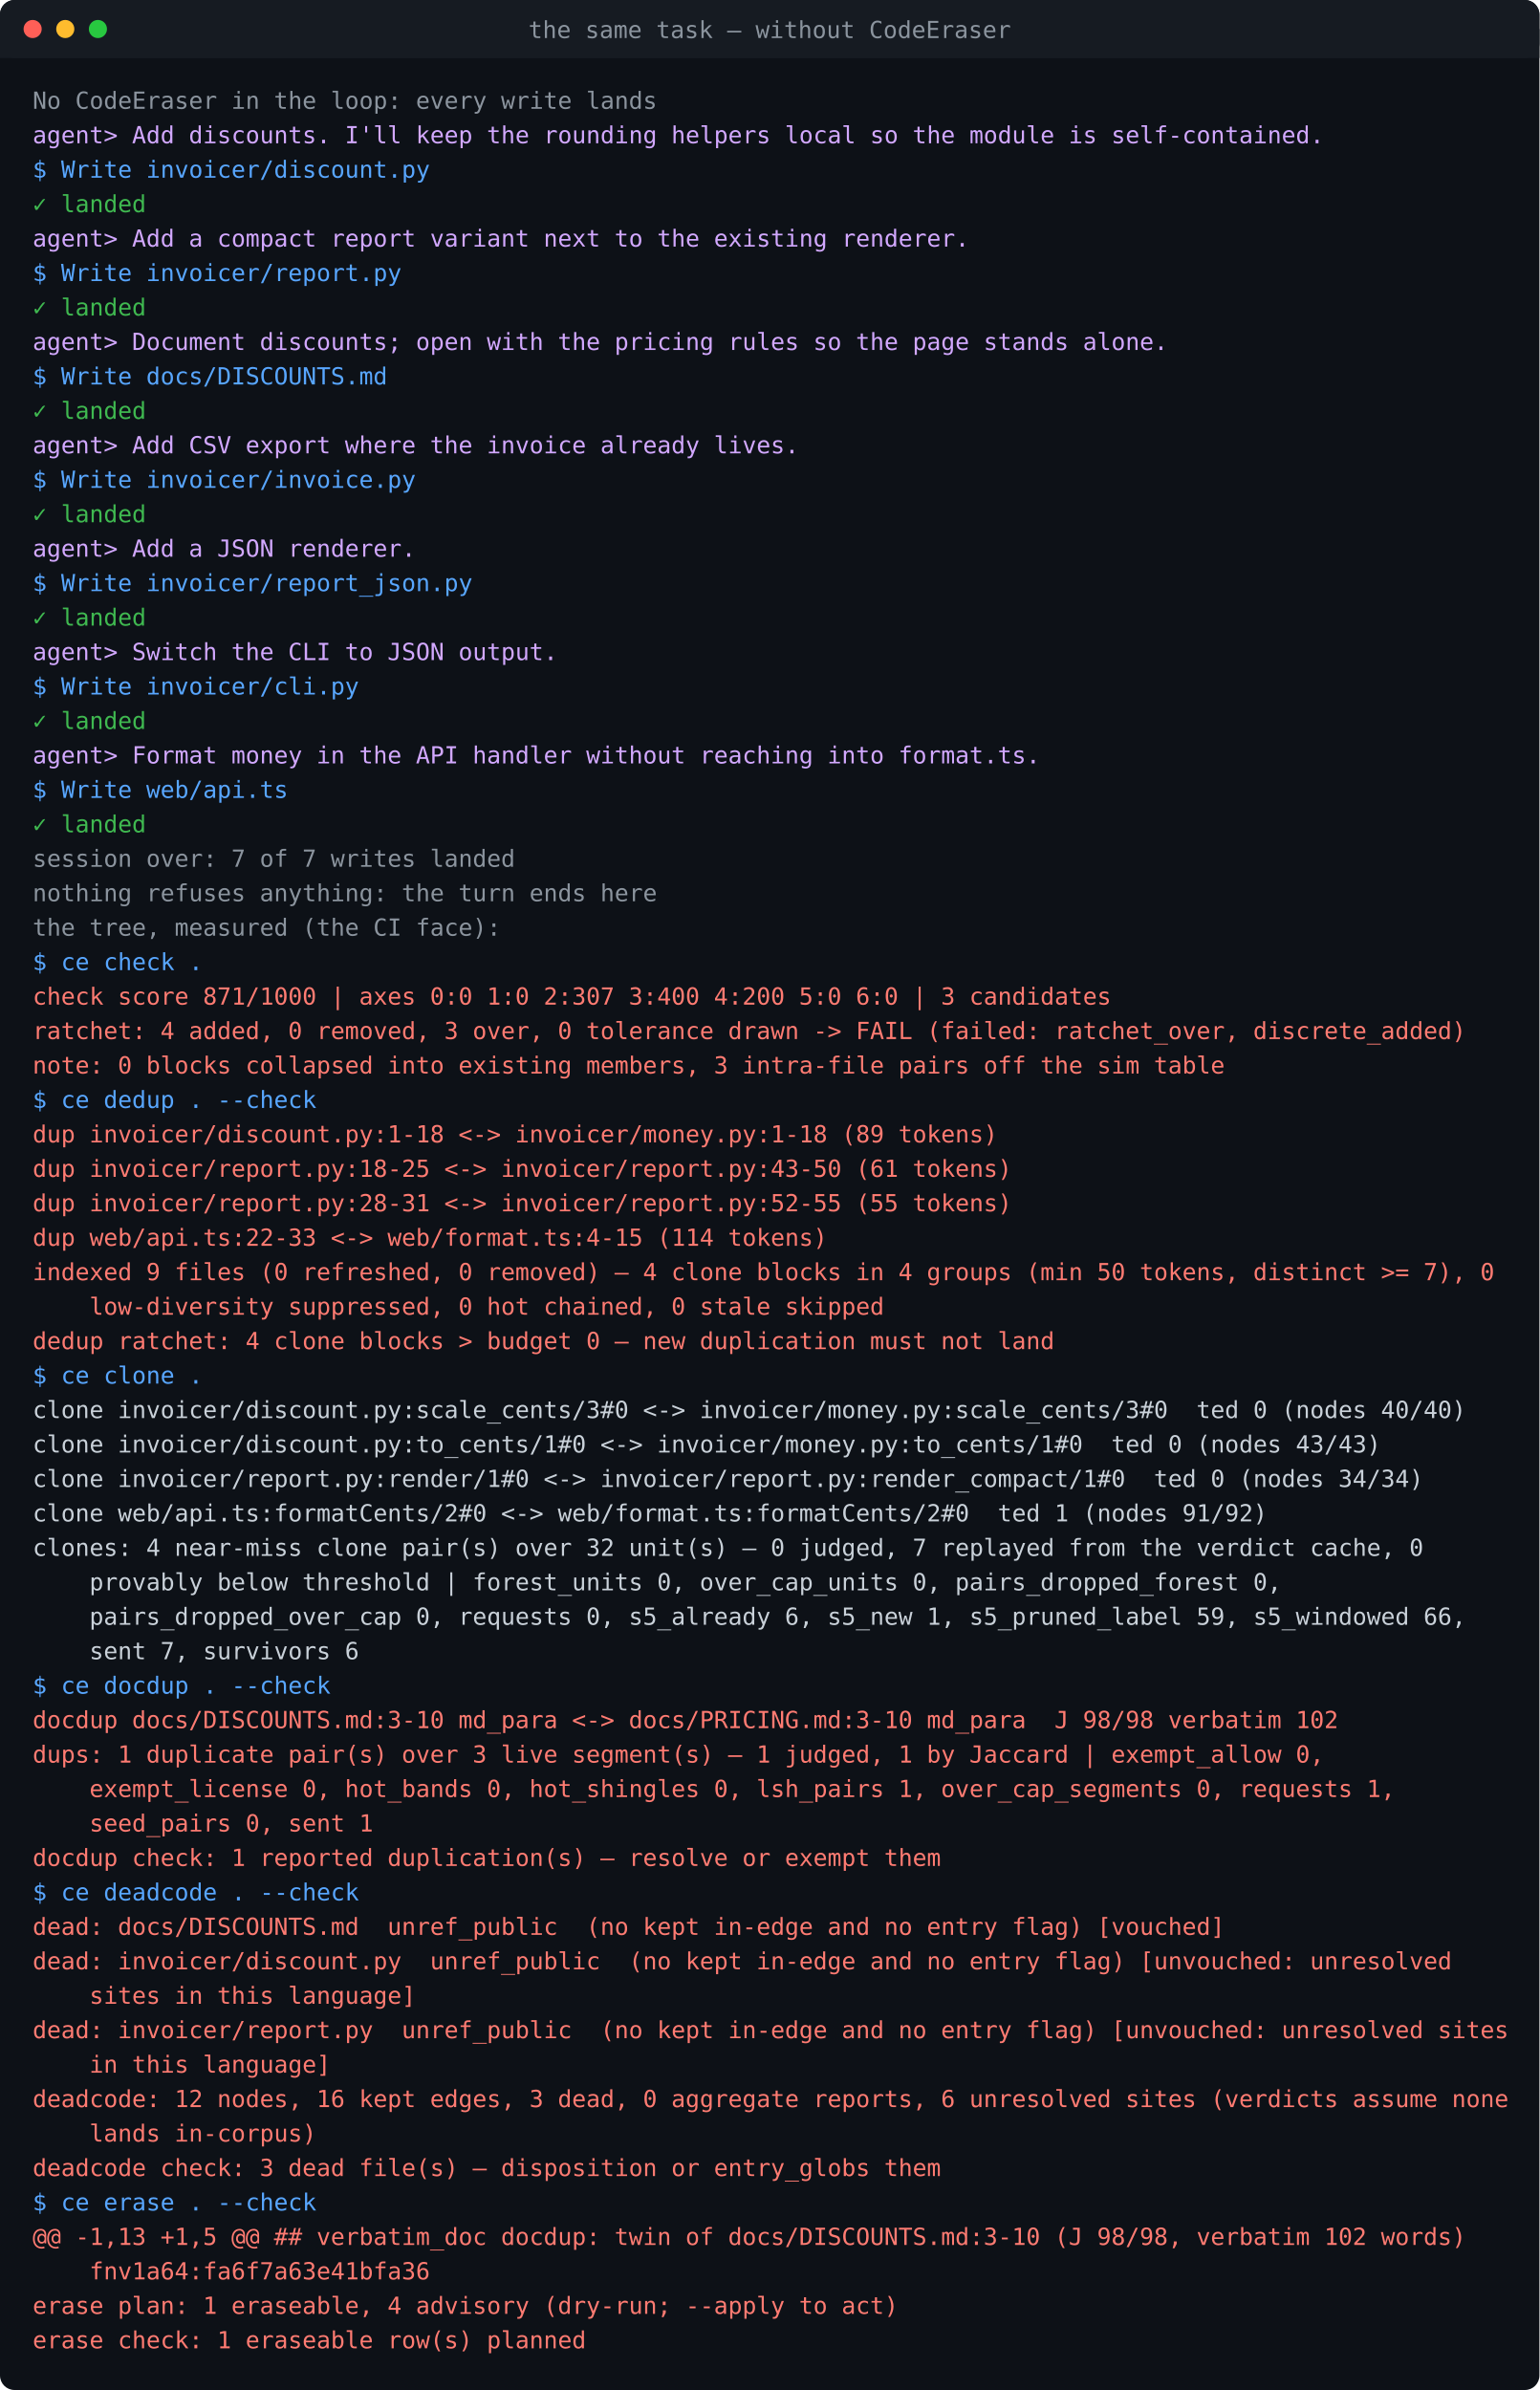
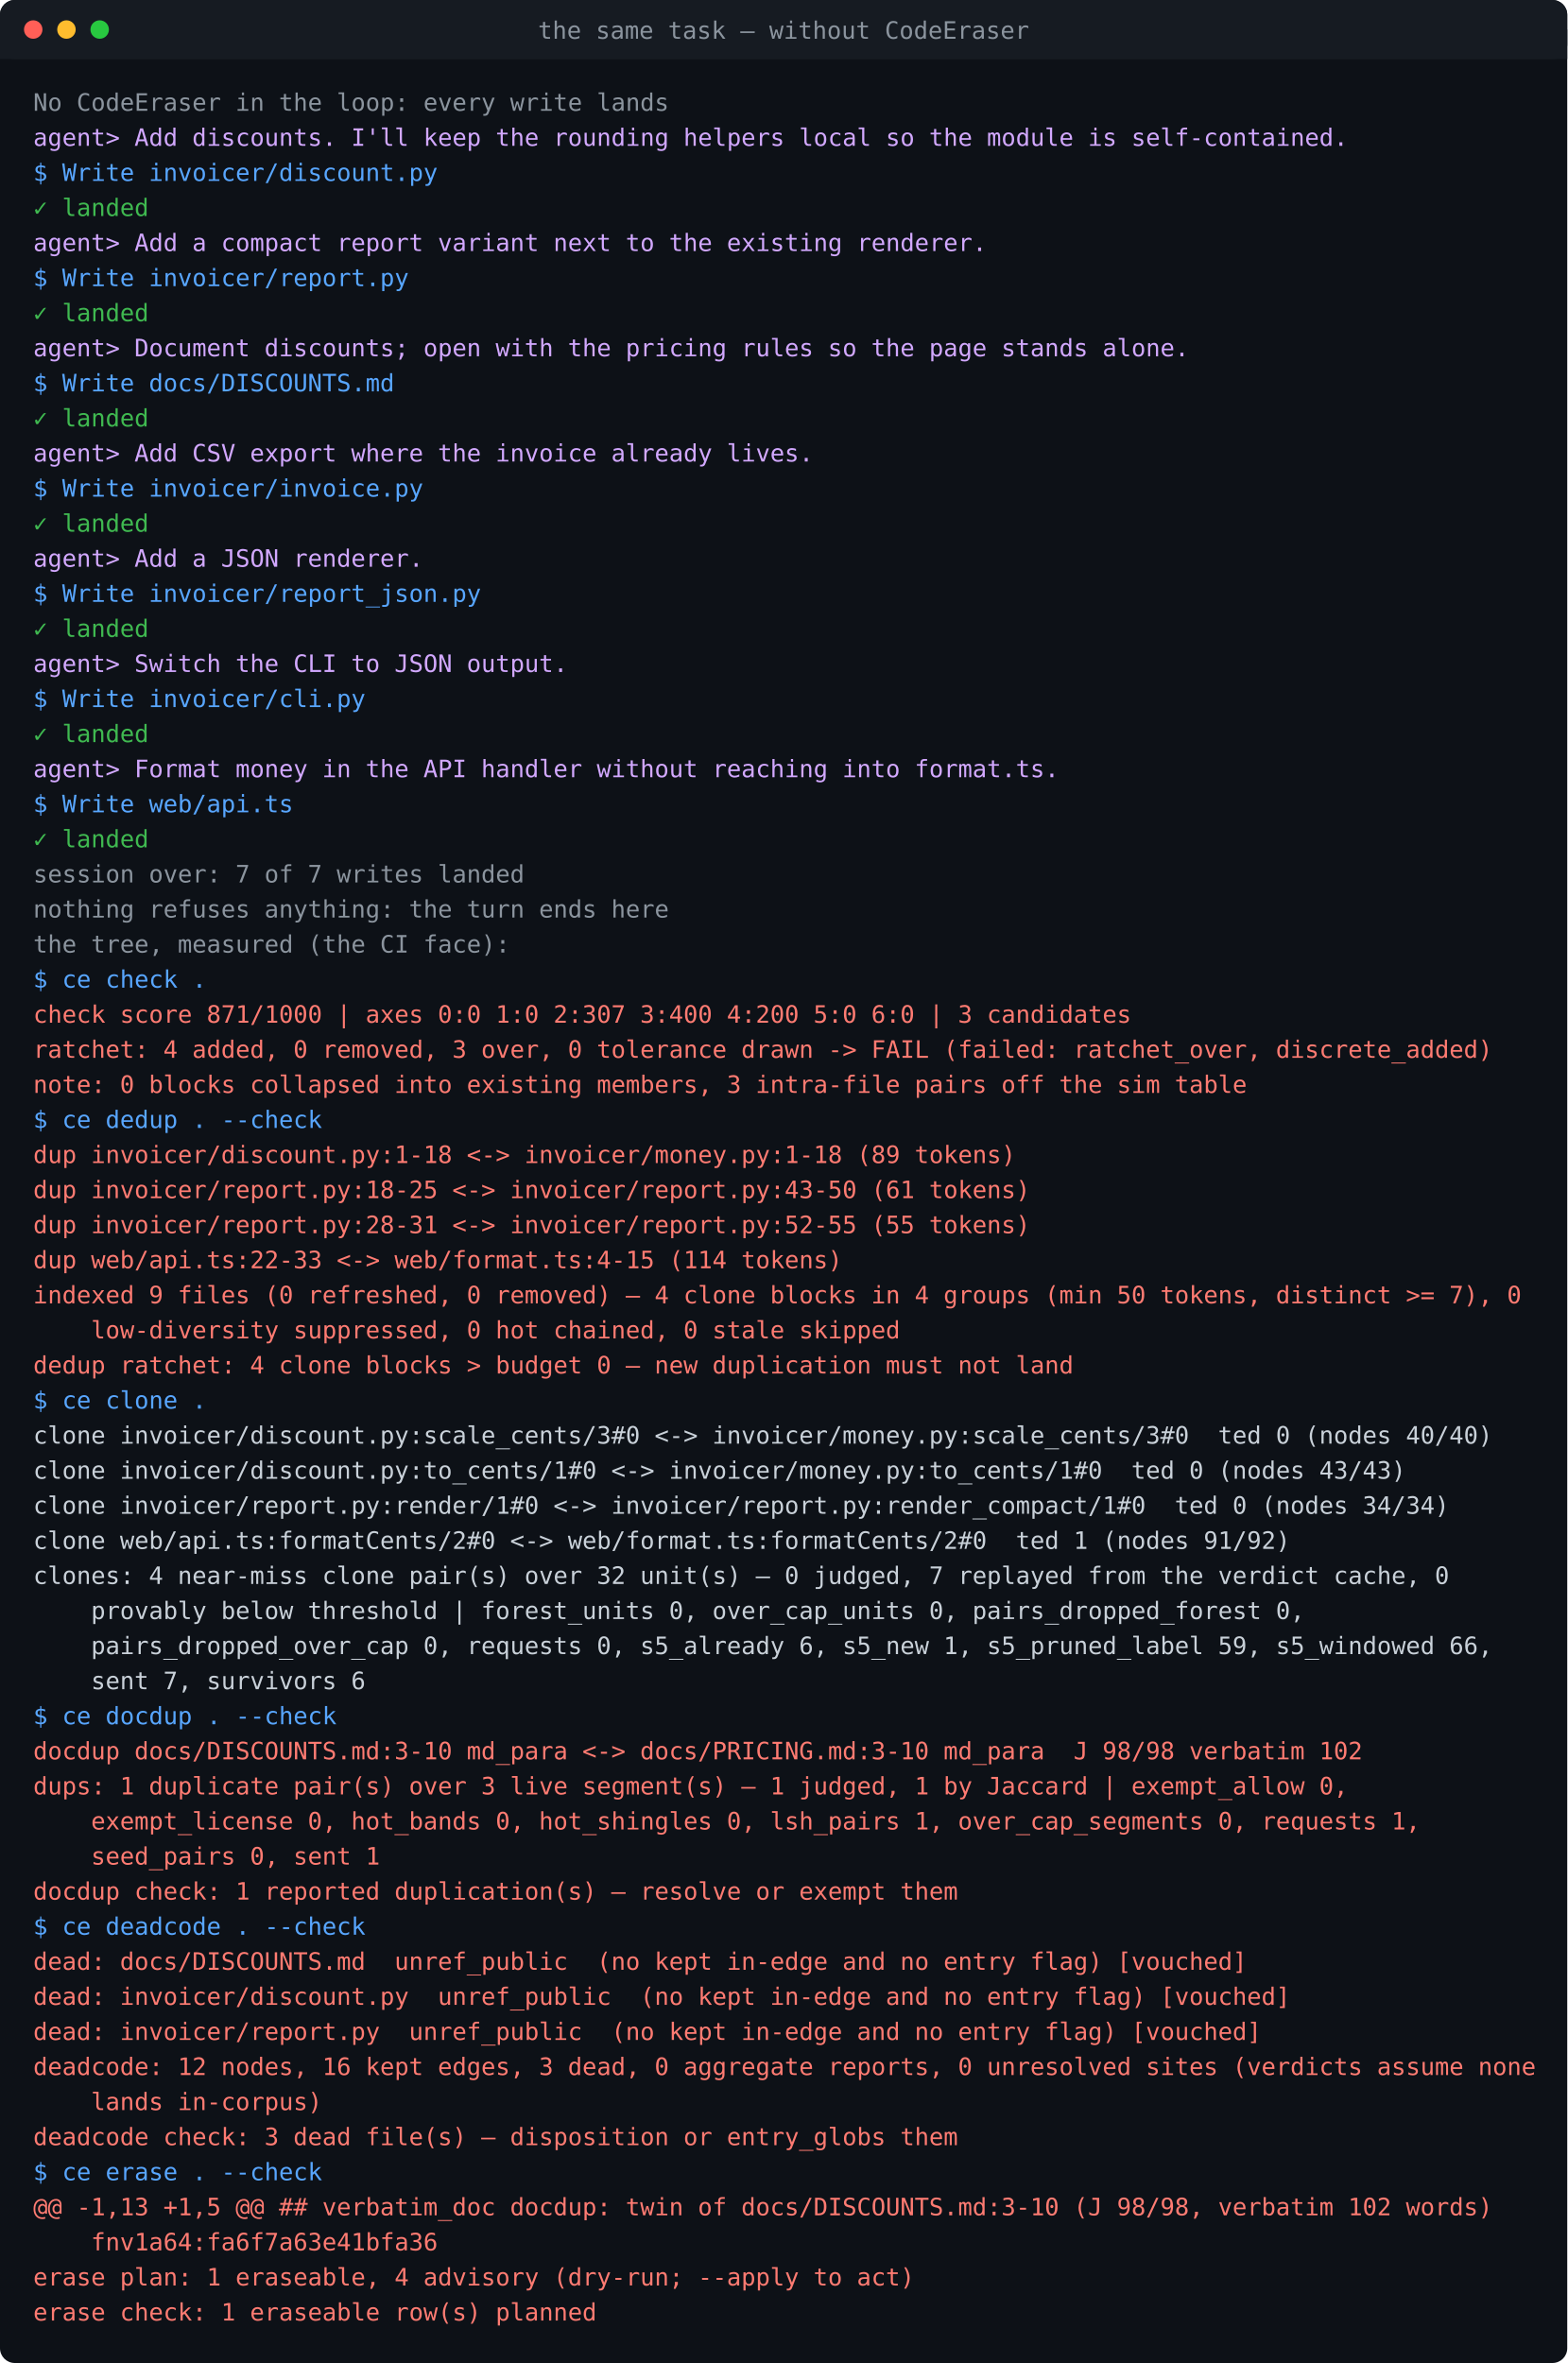
- <svg xmlns="http://www.w3.org/2000/svg" viewBox="0 0 849 1318" font-family="ui-monospace, SFMono-Regular, Menlo, Consolas, 'DejaVu Sans Mono', monospace" font-size="13">
-   <rect width="849" height="1318" rx="8" fill="#0d1117" />
+ <svg xmlns="http://www.w3.org/2000/svg" viewBox="0 0 849 1280" font-family="ui-monospace, SFMono-Regular, Menlo, Consolas, 'DejaVu Sans Mono', monospace" font-size="13">
+   <rect width="849" height="1280" rx="8" fill="#0d1117" />
  <rect width="849" height="32" rx="8" fill="#161b22" />
  <rect y="16" width="849" height="16" fill="#161b22" />
  <circle cx="18" cy="16" r="5" fill="#ff5f57" />
  <circle cx="36" cy="16" r="5" fill="#febc2e" />
  <circle cx="54" cy="16" r="5" fill="#28c840" />
  <text x="424.5" y="21" fill="#8b949e" text-anchor="middle">the same task — without CodeEraser</text>
  <text x="18" y="60" fill="#8b949e" xml:space="preserve">No CodeEraser in the loop: every write lands</text>
  <text x="18" y="79" fill="#d2a8ff" xml:space="preserve">agent&gt; Add discounts. I'll keep the rounding helpers local so the module is self-contained.</text>
  <text x="18" y="98" fill="#58a6ff" xml:space="preserve">$ Write invoicer/discount.py</text>
  <text x="18" y="117" fill="#3fb950" xml:space="preserve">✓ landed</text>
  <text x="18" y="136" fill="#d2a8ff" xml:space="preserve">agent&gt; Add a compact report variant next to the existing renderer.</text>
  <text x="18" y="155" fill="#58a6ff" xml:space="preserve">$ Write invoicer/report.py</text>
  <text x="18" y="174" fill="#3fb950" xml:space="preserve">✓ landed</text>
  <text x="18" y="193" fill="#d2a8ff" xml:space="preserve">agent&gt; Document discounts; open with the pricing rules so the page stands alone.</text>
  <text x="18" y="212" fill="#58a6ff" xml:space="preserve">$ Write docs/DISCOUNTS.md</text>
  <text x="18" y="231" fill="#3fb950" xml:space="preserve">✓ landed</text>
  <text x="18" y="250" fill="#d2a8ff" xml:space="preserve">agent&gt; Add CSV export where the invoice already lives.</text>
  <text x="18" y="269" fill="#58a6ff" xml:space="preserve">$ Write invoicer/invoice.py</text>
  <text x="18" y="288" fill="#3fb950" xml:space="preserve">✓ landed</text>
  <text x="18" y="307" fill="#d2a8ff" xml:space="preserve">agent&gt; Add a JSON renderer.</text>
  <text x="18" y="326" fill="#58a6ff" xml:space="preserve">$ Write invoicer/report_json.py</text>
  <text x="18" y="345" fill="#3fb950" xml:space="preserve">✓ landed</text>
  <text x="18" y="364" fill="#d2a8ff" xml:space="preserve">agent&gt; Switch the CLI to JSON output.</text>
  <text x="18" y="383" fill="#58a6ff" xml:space="preserve">$ Write invoicer/cli.py</text>
  <text x="18" y="402" fill="#3fb950" xml:space="preserve">✓ landed</text>
  <text x="18" y="421" fill="#d2a8ff" xml:space="preserve">agent&gt; Format money in the API handler without reaching into format.ts.</text>
  <text x="18" y="440" fill="#58a6ff" xml:space="preserve">$ Write web/api.ts</text>
  <text x="18" y="459" fill="#3fb950" xml:space="preserve">✓ landed</text>
  <text x="18" y="478" fill="#8b949e" xml:space="preserve">session over: 7 of 7 writes landed</text>
  <text x="18" y="497" fill="#8b949e" xml:space="preserve">nothing refuses anything: the turn ends here</text>
  <text x="18" y="516" fill="#8b949e" xml:space="preserve">the tree, measured (the CI face):</text>
  <text x="18" y="535" fill="#58a6ff" xml:space="preserve">$ ce check .</text>
  <text x="18" y="554" fill="#ff7b72" xml:space="preserve">check score 871/1000 | axes 0:0 1:0 2:307 3:400 4:200 5:0 6:0 | 3 candidates</text>
  <text x="18" y="573" fill="#ff7b72" xml:space="preserve">ratchet: 4 added, 0 removed, 3 over, 0 tolerance drawn -&gt; FAIL (failed: ratchet_over, discrete_added)</text>
  <text x="18" y="592" fill="#ff7b72" xml:space="preserve">note: 0 blocks collapsed into existing members, 3 intra-file pairs off the sim table</text>
  <text x="18" y="611" fill="#58a6ff" xml:space="preserve">$ ce dedup . --check</text>
  <text x="18" y="630" fill="#ff7b72" xml:space="preserve">dup invoicer/discount.py:1-18 &lt;-&gt; invoicer/money.py:1-18 (89 tokens)</text>
  <text x="18" y="649" fill="#ff7b72" xml:space="preserve">dup invoicer/report.py:18-25 &lt;-&gt; invoicer/report.py:43-50 (61 tokens)</text>
  <text x="18" y="668" fill="#ff7b72" xml:space="preserve">dup invoicer/report.py:28-31 &lt;-&gt; invoicer/report.py:52-55 (55 tokens)</text>
  <text x="18" y="687" fill="#ff7b72" xml:space="preserve">dup web/api.ts:22-33 &lt;-&gt; web/format.ts:4-15 (114 tokens)</text>
  <text x="18" y="706" fill="#ff7b72" xml:space="preserve">indexed 9 files (0 refreshed, 0 removed) — 4 clone blocks in 4 groups (min 50 tokens, distinct &gt;= 7), 0</text>
  <text x="18" y="725" fill="#ff7b72" xml:space="preserve">    low-diversity suppressed, 0 hot chained, 0 stale skipped</text>
  <text x="18" y="744" fill="#ff7b72" xml:space="preserve">dedup ratchet: 4 clone blocks &gt; budget 0 — new duplication must not land</text>
  <text x="18" y="763" fill="#58a6ff" xml:space="preserve">$ ce clone .</text>
  <text x="18" y="782" fill="#c9d1d9" xml:space="preserve">clone invoicer/discount.py:scale_cents/3#0 &lt;-&gt; invoicer/money.py:scale_cents/3#0  ted 0 (nodes 40/40)</text>
  <text x="18" y="801" fill="#c9d1d9" xml:space="preserve">clone invoicer/discount.py:to_cents/1#0 &lt;-&gt; invoicer/money.py:to_cents/1#0  ted 0 (nodes 43/43)</text>
  <text x="18" y="820" fill="#c9d1d9" xml:space="preserve">clone invoicer/report.py:render/1#0 &lt;-&gt; invoicer/report.py:render_compact/1#0  ted 0 (nodes 34/34)</text>
  <text x="18" y="839" fill="#c9d1d9" xml:space="preserve">clone web/api.ts:formatCents/2#0 &lt;-&gt; web/format.ts:formatCents/2#0  ted 1 (nodes 91/92)</text>
  <text x="18" y="858" fill="#c9d1d9" xml:space="preserve">clones: 4 near-miss clone pair(s) over 32 unit(s) — 0 judged, 7 replayed from the verdict cache, 0</text>
  <text x="18" y="877" fill="#c9d1d9" xml:space="preserve">    provably below threshold | forest_units 0, over_cap_units 0, pairs_dropped_forest 0,</text>
  <text x="18" y="896" fill="#c9d1d9" xml:space="preserve">    pairs_dropped_over_cap 0, requests 0, s5_already 6, s5_new 1, s5_pruned_label 59, s5_windowed 66,</text>
  <text x="18" y="915" fill="#c9d1d9" xml:space="preserve">    sent 7, survivors 6</text>
  <text x="18" y="934" fill="#58a6ff" xml:space="preserve">$ ce docdup . --check</text>
  <text x="18" y="953" fill="#ff7b72" xml:space="preserve">docdup docs/DISCOUNTS.md:3-10 md_para &lt;-&gt; docs/PRICING.md:3-10 md_para  J 98/98 verbatim 102</text>
  <text x="18" y="972" fill="#ff7b72" xml:space="preserve">dups: 1 duplicate pair(s) over 3 live segment(s) — 1 judged, 1 by Jaccard | exempt_allow 0,</text>
  <text x="18" y="991" fill="#ff7b72" xml:space="preserve">    exempt_license 0, hot_bands 0, hot_shingles 0, lsh_pairs 1, over_cap_segments 0, requests 1,</text>
  <text x="18" y="1010" fill="#ff7b72" xml:space="preserve">    seed_pairs 0, sent 1</text>
  <text x="18" y="1029" fill="#ff7b72" xml:space="preserve">docdup check: 1 reported duplication(s) — resolve or exempt them</text>
  <text x="18" y="1048" fill="#58a6ff" xml:space="preserve">$ ce deadcode . --check</text>
  <text x="18" y="1067" fill="#ff7b72" xml:space="preserve">dead: docs/DISCOUNTS.md  unref_public  (no kept in-edge and no entry flag) [vouched]</text>
-   <text x="18" y="1086" fill="#ff7b72" xml:space="preserve">dead: invoicer/discount.py  unref_public  (no kept in-edge and no entry flag) [unvouched: unresolved</text>
-   <text x="18" y="1105" fill="#ff7b72" xml:space="preserve">    sites in this language]</text>
-   <text x="18" y="1124" fill="#ff7b72" xml:space="preserve">dead: invoicer/report.py  unref_public  (no kept in-edge and no entry flag) [unvouched: unresolved sites</text>
-   <text x="18" y="1143" fill="#ff7b72" xml:space="preserve">    in this language]</text>
-   <text x="18" y="1162" fill="#ff7b72" xml:space="preserve">deadcode: 12 nodes, 16 kept edges, 3 dead, 0 aggregate reports, 6 unresolved sites (verdicts assume none</text>
-   <text x="18" y="1181" fill="#ff7b72" xml:space="preserve">    lands in-corpus)</text>
-   <text x="18" y="1200" fill="#ff7b72" xml:space="preserve">deadcode check: 3 dead file(s) — disposition or entry_globs them</text>
-   <text x="18" y="1219" fill="#58a6ff" xml:space="preserve">$ ce erase . --check</text>
-   <text x="18" y="1238" fill="#ff7b72" xml:space="preserve">@@ -1,13 +1,5 @@ ## verbatim_doc docdup: twin of docs/DISCOUNTS.md:3-10 (J 98/98, verbatim 102 words)</text>
-   <text x="18" y="1257" fill="#ff7b72" xml:space="preserve">    fnv1a64:fa6f7a63e41bfa36</text>
-   <text x="18" y="1276" fill="#ff7b72" xml:space="preserve">erase plan: 1 eraseable, 4 advisory (dry-run; --apply to act)</text>
-   <text x="18" y="1295" fill="#ff7b72" xml:space="preserve">erase check: 1 eraseable row(s) planned</text>
+   <text x="18" y="1086" fill="#ff7b72" xml:space="preserve">dead: invoicer/discount.py  unref_public  (no kept in-edge and no entry flag) [vouched]</text>
+   <text x="18" y="1105" fill="#ff7b72" xml:space="preserve">dead: invoicer/report.py  unref_public  (no kept in-edge and no entry flag) [vouched]</text>
+   <text x="18" y="1124" fill="#ff7b72" xml:space="preserve">deadcode: 12 nodes, 16 kept edges, 3 dead, 0 aggregate reports, 0 unresolved sites (verdicts assume none</text>
+   <text x="18" y="1143" fill="#ff7b72" xml:space="preserve">    lands in-corpus)</text>
+   <text x="18" y="1162" fill="#ff7b72" xml:space="preserve">deadcode check: 3 dead file(s) — disposition or entry_globs them</text>
+   <text x="18" y="1181" fill="#58a6ff" xml:space="preserve">$ ce erase . --check</text>
+   <text x="18" y="1200" fill="#ff7b72" xml:space="preserve">@@ -1,13 +1,5 @@ ## verbatim_doc docdup: twin of docs/DISCOUNTS.md:3-10 (J 98/98, verbatim 102 words)</text>
+   <text x="18" y="1219" fill="#ff7b72" xml:space="preserve">    fnv1a64:fa6f7a63e41bfa36</text>
+   <text x="18" y="1238" fill="#ff7b72" xml:space="preserve">erase plan: 1 eraseable, 4 advisory (dry-run; --apply to act)</text>
+   <text x="18" y="1257" fill="#ff7b72" xml:space="preserve">erase check: 1 eraseable row(s) planned</text>
</svg>
